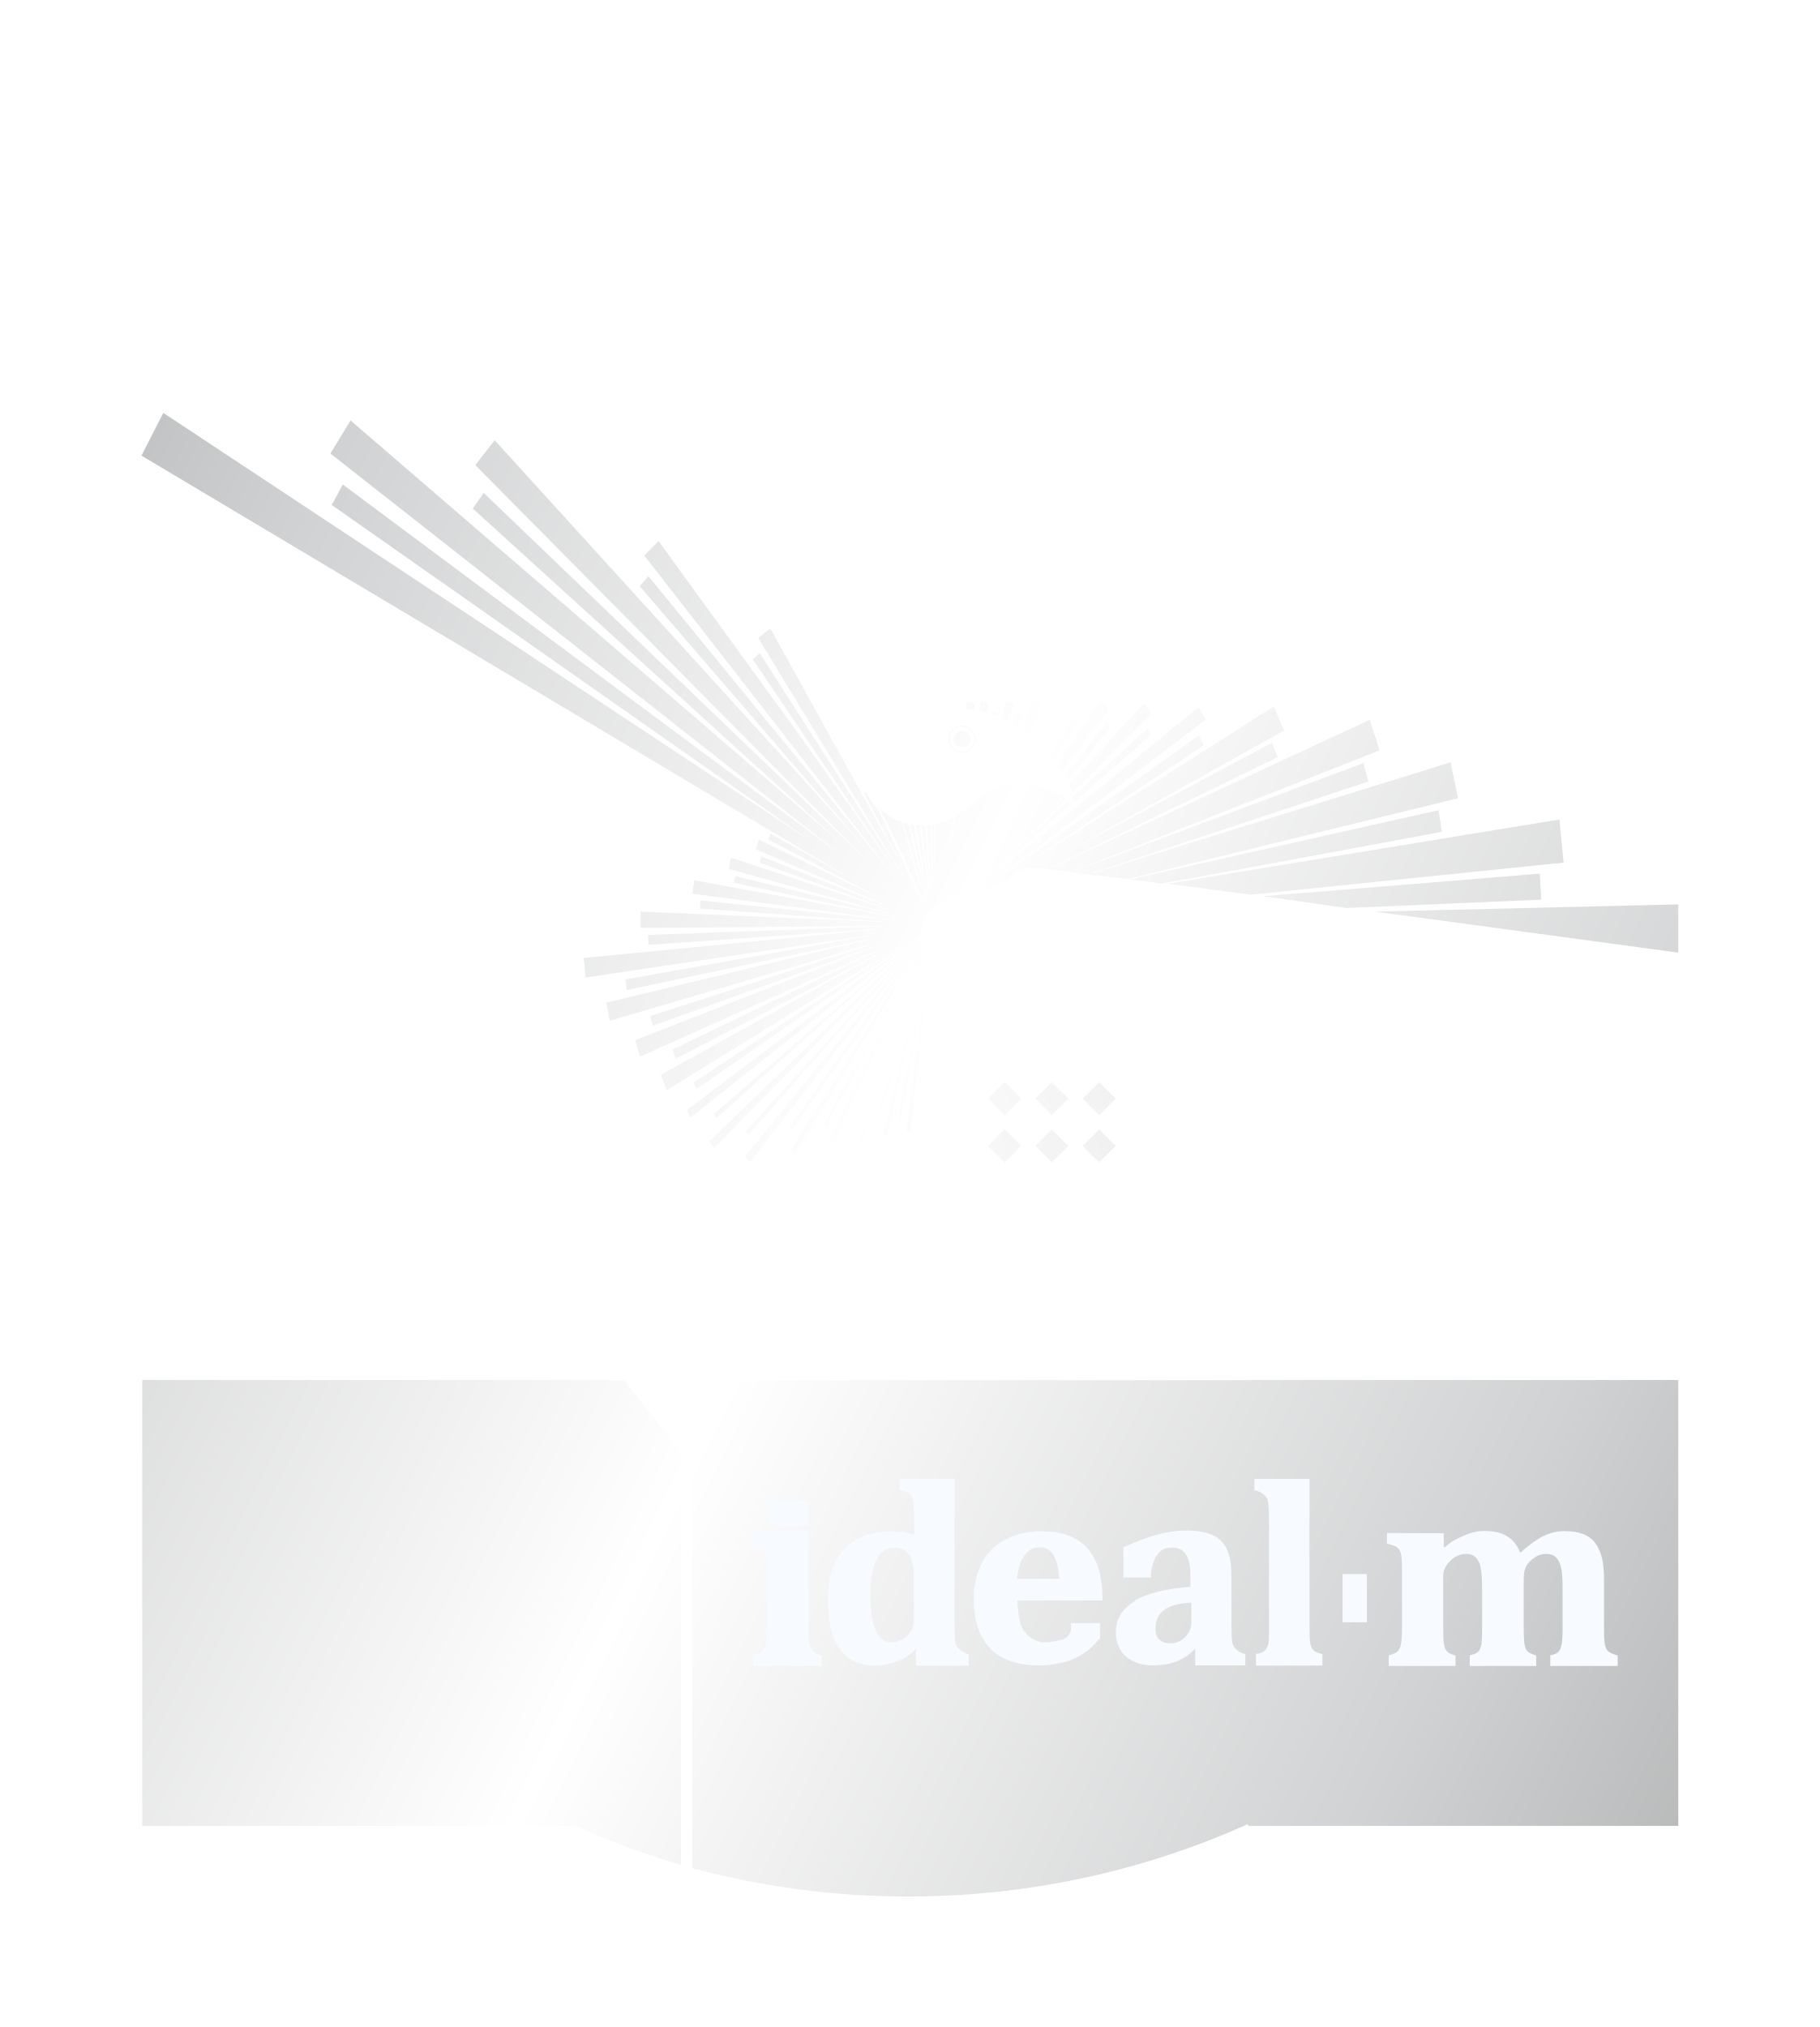
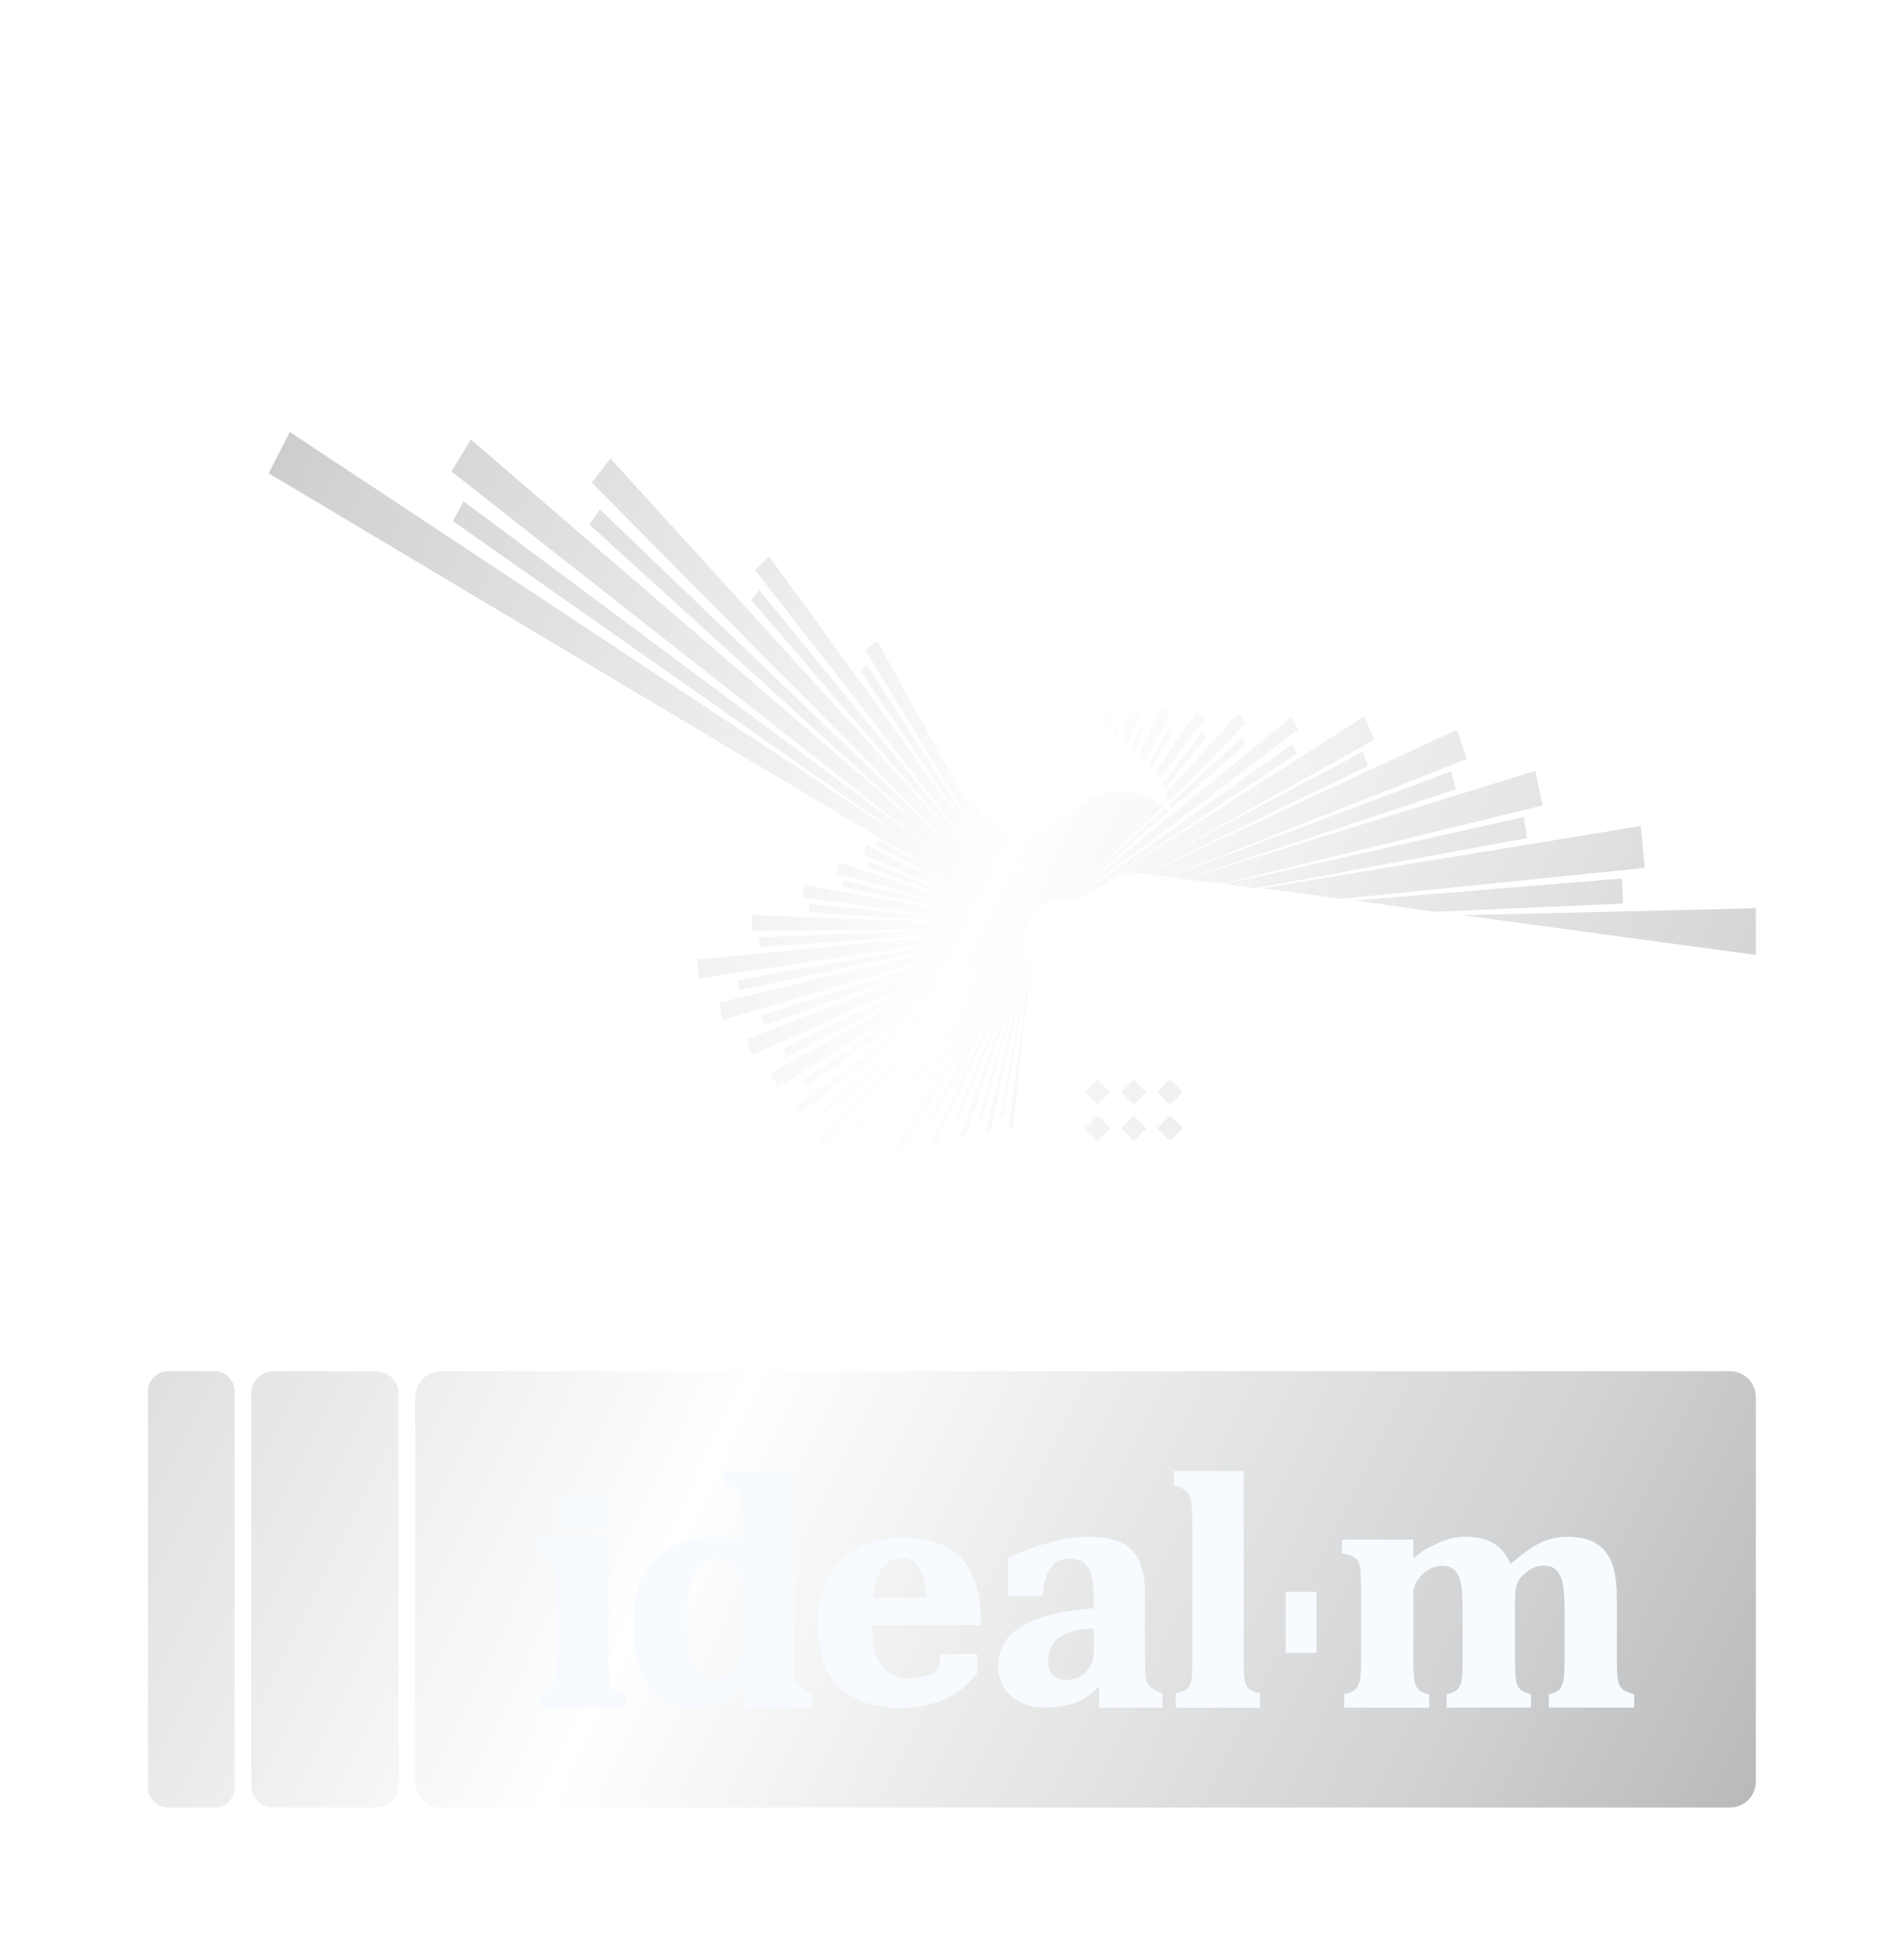
- <svg xmlns="http://www.w3.org/2000/svg" id="Layer_2" data-name="Layer 2" viewBox="4.03 25.26 95.83 106.73">
+ <svg xmlns="http://www.w3.org/2000/svg" id="Layer_2" data-name="Layer 2" viewBox="-41.50 -121.11 533.85 545.01">
  <defs>
-     <linearGradient id="prata" gradientUnits="userSpaceOnUse" x1="-7.79" y1="49.49" x2="111.68" y2="107.76">
+     <linearGradient id="prata" gradientUnits="userSpaceOnUse" x1="-97.57" y1="-6.14" x2="548.42" y2="308.93">
      <stop offset="0" stop-color="#A9AAAA" />
      <stop offset="0.2" stop-color="#D1D2D3" />
      <stop offset="0.5" stop-color="#FFFFFF" />
      <stop offset="0.8" stop-color="#D1D2D3" />
      <stop offset="1" stop-color="#A9AAAA" />
    </linearGradient>
  </defs>
  <g id="Layer_1-2" data-name="Layer 1">
+     <rect x="74.94" y="263.32" width="375.91" height="122.33" rx="7.26" ry="7.26" fill="url(#prata)" />
    <g>
-       <rect x="69.75" y="97.93" width="22.66" height="23.47" fill="url(#prata)" />
+       <path d="M259.6,80.72l.21-1.85-2.16-.33-.14,1.87c.69.08,1.39.19,2.07.31h.01Z" fill="url(#prata)" />
+       <polygon points="263.61 78.97 261.49 78.39 261.05 81.02 263.12 81.47 263.61 78.97" fill="url(#prata)" />
+       <polygon points="270.52 79.12 268.39 78.2 267.17 83.01 269.12 83.95 270.52 79.12" fill="url(#prata)" />
+       <path d="M274.57,87.43l3.48-8.38-2.19-1.29-3.09,8.36c.61.42,1.21.85,1.78,1.3h.01Z" fill="url(#prata)" />
+       <path d="M279.45,92.15h.01s7.04-12.95,7.04-12.95l-2.17-1.71-6.46,12.93c.54.56,1.07,1.14,1.57,1.73Z" fill="url(#prata)" />
+       <path d="M282.87,96.31c.25.39.5.76.74,1.21v.02s12.58-17.21,12.58-17.21l-2.15-2.15-11.68,17.34c.18.29.34.54.5.79Z" fill="url(#prata)" />
+       <polygon points="286.21 103.48 307.83 81.67 305.75 78.95 285.53 101.06 286.21 103.48" fill="url(#prata)" />
+       <polygon points="418.57 110.47 333.56 124.41 312.26 127.92 334.74 130.88 419.72 122.21 418.57 110.47" fill="url(#prata)" />
+       <polygon points="265.93 81.58 264.62 81.19 264.46 81.95 265.79 82.42 265.93 81.58" fill="url(#prata)" />
+       <path d="M271.47,85.28h.01s1.06-2.91,1.06-2.91l-1.28-.62-.93,2.86c.35.2.73.42,1.14.68Z" fill="url(#prata)" />
+       <path d="M276.74,89.29h.01s2.9-6.26,2.9-6.26l-1.26-.83-2.69,6.17c.38.32.72.63,1.04.92Z" fill="url(#prata)" />
+       <path d="M280.47,93.36s.18.19.33.36l.07.08c.2.23.43.47.53.58h.01s6.28-10.35,6.28-10.35l-1.19-1.1-6.04,10.43Z" fill="url(#prata)" />
+       <polygon points="284.36 98.62 285.04 99.93 296.79 85.55 295.61 84.2 284.36 98.62" fill="url(#prata)" />
+       <path d="M286.41,104.34c.08.24.14.48.2.69.07.26.14.53.23.79v.02s21-18.37,21-18.37l-1.15-1.67-20.28,18.54Z" fill="url(#prata)" />
+       <path d="M322.58,83.34l-1.97-3.42-36.1,29.51-26.39,21.64c.39.03.78.08,1.19.14h0s26.34-19.88,26.34-19.88l36.93-27.98Z" fill="url(#prata)" />
+       <path d="M247.18,135.98c.1-.15.2-.3.3-.45l-3.9-11.69h.04s-.04-.09-.04-.09l-3.49-12.62c-.5-.17-.98-.36-1.56-.59l-.37-.15-.02-.06c-1.23-.59-2.36-1.33-3.34-2.17-.1-.06-.19-.13-.27-.18l-.04-.03c-.1-.07-.19-.13-.28-.19h0s5.56,11.41,5.56,11.41l7.4,16.8Z" fill="url(#prata)" />
+       <path d="M342.13,93.6l-1.55-3.99-58.03,30.89,61.35-34.25-2.87-6.48-46.29,29.49-25.79,16.44,16.44-11,36.73-24.51-1.36-2.62-36.13,25.69-25.19,17.94s.09.01.14.02c.06,0,.12.02.17.03h0s2.36-1.09,2.36-1.09l11.87-6.72,2.51.16,3.27.28,15.56-7.54,46.82-22.76Z" fill="url(#prata)" />
+       <path d="M223.67,160.5l-34.63,29.89.67,1.17,55.54-49.48s0-.07,0-.1c0-.02,0-.05,0-.08v-.05l-21.57,18.66Z" fill="url(#prata)" />
+       <path d="M245.22,142.6v-.04c0-.11,0-.24,0-.38v-.03s-21.76,21.15-21.76,21.15l-35.62,34.55,1.24,1.8,34.94-35.54,21.21-21.52Z" fill="url(#prata)" />
+       <polygon points="369.76 91.69 367.08 83.43 307.68 110.98 279.94 123.93 279.95 123.93 279.88 123.96 285.86 124.74 309.18 115.57 369.76 91.69" fill="url(#prata)" />
+       <polygon points="391.04 104.69 389.02 94.98 318.72 116.74 290.8 125.42 301.56 126.61 319.86 122.11 391.04 104.69" fill="url(#prata)" />
+       <polygon points="386.69 113.85 385.8 107.93 317.16 123.32 301.86 126.77 310.45 127.87 317.63 126.6 386.69 113.85" fill="url(#prata)" />
+       <path d="M227.39,162.38l-29.64,32.69.74,1.03,46.72-53.12c0-.05,0-.11,0-.16,0-.03,0-.06,0-.1v-.03s-17.81,19.68-17.81,19.68Z" fill="url(#prata)" />
+       <polygon points="365.37 95.17 306.9 116.98 286.1 124.77 286.11 124.77 286.05 124.79 290.45 125.45 366.72 100.17 365.37 95.17" fill="url(#prata)" />
+       <path d="M245.26,141.77c0-.07.02-.14.02-.2,0-.02,0-.04,0-.06v-.08s.01-.08.01-.08v-.1s.02,0,.02,0l.02-.15c.02-.15.04-.31.04-.47v-.18s.06-.03.06-.03c0-.02.06-.28.06-.28.02-.1.04-.2.06-.3l.02-.11c.02-.08.04-.16.06-.24l.07-.23s.1-.32.1-.33c.33-1.05.77-2.02,1.33-2.91l-13.65-28.72c-.3-.31-.64-.69-.98-1.09-.08-.09-.15-.18-.22-.27-.88-1.07-1.63-2.17-2.06-3.01l-.42.22,11.28,21.61-14.32-25.84-22.2-40.17-.2-.14-3.19,2.54,40.23,66.26-16.07-25.08-23.7-37.05-1.89,1.68,24.55,36.25,14.94,21.99-27.39-38.44-37.71-51.93-3.86,3.9,68.89,88.49-28.86-35.34-38.88-47.54-2.38,2.72,39.92,46.29,21.14,24.5-40.79-44.84L129.69,7.44l-5.27,6.75,61.96,62.57,45.45,45.79L126.72,21.7l-2.94,4.26,100.21,91.07-54.24-46.74L90.54,2.1l-5.46,8.96,81.62,64.15,57.65,45.3-55.69-41.37L88.47,19.42l-2.98,5.57,81.49,57.2,49.51,34.68-76.4-50.54L39.76,0l-5.93,11.58,167.07,99.67,26.86,16-23.15-13.07-.63,1.59,33.79,17.73-36.29-17.67-.89,2.63,24.58,10.55,15.82,6.78-14.99-5.91-23.98-9.53-.41,1.71,24.13,8.71,14.45,5.25-17.88-5.94-28.43-9.36-.65,3.05,47.06,13.02-17.34-4.28-27.96-6.82-.32,1.83,28.11,6.02,16.87,3.58-21.64-3.96-34.12-6.27-.46,3.64,34.37,4.5,20.74,2.78-19.49-2.03-33.49-3.45-.11,2.23,33.52,2.4,19.66,1.36-69.24-2.95v4.42s42.72-.33,42.72-.33l25.74-.27-24.31.94-42.15,1.54.13,2.7,65.64-4.52-30.61,2.96-52.58,5.12.51,5.28,81.71-12.18-24.39,4.36-46.49,8.28.37,2.88,46.26-9.77,25.86-5.44-27.63,6.62-50.01,12,.89,4.95,49.58-14.57,27.43-8.07-22.8,7.41-43.25,14,.7,2.65,42.82-15.35,22.82-8.24-24.36,9.53-46.08,18,1.27,4.5,69.78-31.28-20.69,9.93-40.29,19.37.82,2.5,39.87-20.67,20.93-10.87-64.83,35.87,1.63,4.18,41.73-25.76,22.71-14.03-19.81,13.04-37.41,24.69.81,1.76,37.04-25.62,23.44-16.19-24.3,18.27-38.87,29.3.99,2.04,38.41-30.4,24.12-19.12Z" fill="url(#prata)" />
+       <path d="M245.22,143.42c0-.09,0-.19-.03-.3l-17.73,21.86-29.99,37.07,1.36,1.54,46.41-60.04v-.13Z" fill="url(#prata)" />
+       <path d="M244.35,122.57h.04s0-.04,0-.04l-.02.02-2.44-10.9c-.55-.12-1.1-.27-1.56-.4h0l3.37,11.56,3.75,12.71c.06-.08.12-.17.18-.25l-3.28-12.53-.04-.17Z" fill="url(#prata)" />
+       <path d="M247.18,149.96l-1.78,13.54-4.13,31.56,1.24.19,3.48-31.65,1.5-13.22c-.07-.1-.14-.2-.22-.33l-.08-.09Z" fill="url(#prata)" />
+       <path d="M246.58,148.86l-.07-.14c-.05-.09-.09-.18-.16-.27l-3.68,15.18-7.76,32.6,1.21.38,7.18-32.83,3.28-14.92Z" fill="url(#prata)" />
+       <path d="M246.95,149.55s-.04-.07-.06-.1c-.03-.04-.05-.09-.11-.13l-2.38,12.97-5.36,29.61.72.19,4.99-29.73,2.19-12.82Z" fill="url(#prata)" />
+       <path d="M247.91,111.83c-.36.06-.73.11-1.08.16l1.39,22.6c.07-.08.14-.16.22-.24l-.32-9.96-.21-12.56Z" fill="url(#prata)" />
+       <path d="M286.32,106.24l-1.16-.78-27.83,25.47,22.73-21.52,4.54-4.39c-.18-.14-.33-.25-.48-.36-.35-.24-.74-.48-1.22-.74-.01,0-.03-.02-.05-.03l-.03-.02c-.22-.12-.43-.23-.65-.35-.11-.06-.22-.11-.34-.17-.32-.16-.6-.3-.87-.42l-.19-.09h0s0,0,0,0c-.36-.17-.72-.33-1.09-.49l-1.84-.76h0s-.1-.04-.1-.04c-.27-.08-.57-.18-.9-.27l-.22-.07h0s-.15-.05-.15-.05c-.33-.07-.6-.12-.84-.16l-.25-.05c-.37-.06-.72-.11-1.07-.14l-.26-.03c-.61-.06-1.24-.09-1.88-.09h-.16s-.13,0-.13,0c-.33,0-.64.02-.98.04h-.23s-.07.02-.07.02c-.35.03-.72.07-1.12.13l-.24.03h-.08c-.37.07-.67.12-.96.18l-.1.02-.08.02-.28.1c-.69.25-1.4.54-2.09.87l-.16.07-.24.12c-.32.16-.66.33-1.04.54l-.22.12-.18.1c-.33.19-.67.38-1,.59l-.18.11-.23.14c-.3.19-.59.37-.87.56l-.21.14-.2.14c-.22.15-.44.3-.65.45-.48.39-.94.74-1.38,1.08-.33.25-.65.49-.98.73,0,0-.69.51-.82.6l-.3.21c-.25.18-.5.36-.76.54-.5.34-.93.62-1.35.87l-.04.18h-.03s-4.28,19.74-4.28,19.74l3.84-19.64c-.19.18-.41.35-.7.52l-.16.09c-.14.08-.29.15-.49.24-.18.08-.35.15-.52.22-.19.08-.37.15-.55.22-.2.08-.4.15-.6.22-.2.07-.4.13-.59.19-.12.04-.24.07-.36.1-.33.09-.63.16-.96.23-.02,0-.04,0-.07.02l-.68,20.02.31-19.96-.23.06c-.11.03-.22.05-.34.08l.05,22.57c.49-.5,1.04-.96,1.65-1.38l.14-.09c.33-.22.7-.43,1.09-.63l.1-.05c.23-.11.48-.21.66-.29h.02s.12-.05.12-.05l.04-.02.51-.19.21-.06c.22-.07.44-.12.64-.17l.1-.03.05-.02.07-.02c.07-.02.14-.03.21-.04l.39-.07c.22-.04.44-.07.66-.1.02,0,.04,0,.06,0h.05s.03-.01.03-.01h.09c.06-.01.12-.02.18-.02h.25s.37-.03.37-.03c.19-.01.38-.02.58-.02.03,0,.06,0,.1,0,.02,0,.05,0,.07,0,.03,0,.06,0,.09,0,.03,0,.06,0,.09,0,.02,0,.04,0,.08,0,.02,0,.04,0,.07,0,.19,0,.37.01.56.03h.16s20.37-17.75,20.37-17.75l8-7.05Z" fill="url(#prata)" />
+       <path d="M244.96,112.05c-.34,0-.67-.03-1.04-.06h-.1s4.01,23.07,4.01,23.07c.06-.08.12-.16.19-.23l.04-.04-1.6-11.12-1.5-11.62Z" fill="url(#prata)" />
+       <path d="M245.63,112.06h-.24s1.71,13.06,1.71,13.06l1,9.62s.08-.09.1-.12l-1.8-22.61c-.26.02-.51.03-.76.04Z" fill="url(#prata)" />
+       <path d="M243.27,111.89c-.12-.02-.24-.04-.35-.05h-.06c-.17-.04-.34-.06-.51-.09l2.96,12.91,2.38,10.58c.04-.06.09-.12.14-.18l-2.17-10.5-2.38-12.67Z" fill="url(#prata)" />
+       <path d="M245.39,145.2s-.01-.1-.02-.15c0-.04,0-.08-.04-.12l-9.4,16.98-17.18,31.31.7.6,16.88-31.66,9.06-16.96Z" fill="url(#prata)" />
+       <path d="M245.54,145.94v-.03c-.04-.13-.07-.26-.11-.4l-8.93,18.39-16.66,34.37,1.23.85,16.04-34.86,8.44-18.32Z" fill="url(#prata)" />
+       <path d="M246.16,148.2l.04-.15-.02-.04c-.04-.09-.07-.17-.13-.26l-4.27,14.49-8.84,30.24.74.29,8.45-30.38,4.02-14.19Z" fill="url(#prata)" />
+       <path d="M232.56,162.47l12.69-18.4c0-.05,0-.11,0-.19,0-.04,0-.09-.03-.15l-13.07,18.36-22.69,31.94.76.79,22.35-32.35Z" fill="url(#prata)" />
+       <path d="M245.32,144.66v-.12c-.03-.09-.04-.18-.07-.27l-12.73,20.04-22.53,35.61,1.3,1.17,21.81-36.2,12.22-20.23Z" fill="url(#prata)" />
+       <path d="M245.71,146.6s-.03-.09-.03-.11c-.02-.05-.03-.1-.07-.15l-6.57,15.76-12.71,30.69.72.44,12.34-30.98,6.32-15.65Z" fill="url(#prata)" />
+       <path d="M245.95,147.4c-.03-.08-.05-.15-.08-.24l-.02-.06-.07-.15-5.97,16.71-11.98,33.49,1.28.59,11.28-33.79,5.54-16.55Z" fill="url(#prata)" />
+       <polygon points="413.3 125.18 338.25 131.33 360.73 134.51 413.61 132.21 413.3 125.18" fill="url(#prata)" />
+       <polygon points="450.85 133.52 368.55 135.47 450.86 146.61 450.85 133.52" fill="url(#prata)" />
+       <path d="M256.4,92.38c1.98,0,3.64-1.63,3.64-3.72s-1.59-3.72-3.64-3.72-3.64,1.63-3.64,3.72,1.63,3.72,3.64,3.72ZM256.4,85.28c1.83,0,3.33,1.52,3.33,3.41s-1.48,3.41-3.33,3.41-3.33-1.52-3.33-3.41,1.48-3.41,3.33-3.41Z" fill="url(#prata)" />
+       <path d="M256.4,90.91c1.24,0,2.26-1.02,2.26-2.26s-1.02-2.26-2.26-2.26-2.26,1.02-2.26,2.26,1.02,2.26,2.26,2.26Z" fill="url(#prata)" />
+     </g>
+     <g>
+       <rect x="318.99" y="325.14" width="8.65" height="17.15" fill="#f7fafe" />
+       <path d="M334.81,310.56v3.82l.3.06c1.49.3,2.53.65,3.12,1.04.56.38.99.87,1.27,1.48.29.62.47,1.48.54,2.53.07,1.09.12,2.8.12,5.1v19.21c0,2.92-.11,4.97-.31,6.05-.19,1.04-.56,1.88-1.11,2.48-.54.6-1.55,1.09-3.02,1.48l-.28.08v3.77h23.8v-3.77l-.29-.06c-1.36-.32-2.31-.79-2.83-1.4-.53-.61-.88-1.47-1.04-2.57-.17-1.15-.26-3.19-.26-6.1v-18.1c0-1.37.43-2.68,1.25-3.89.84-1.22,1.9-2.19,3.14-2.88,1.23-.68,2.43-1.03,3.55-1.03.85,0,1.56.11,2.11.3.54.2,1.02.48,1.41.86.39.38.75.87,1.07,1.48.32.62.57,1.36.75,2.2.19.85.32,1.99.4,3.37.07,1.42.12,3.17.12,5.2v12.53c0,2.95-.1,5.02-.29,6.13-.18,1.06-.53,1.9-1.04,2.5-.51.59-1.47,1.05-2.86,1.37l-.29.06v3.77h23.65v-3.77l-.28-.08c-1.13-.3-1.97-.65-2.48-1.07-.5-.41-.88-.92-1.11-1.55-.24-.64-.4-1.52-.48-2.6-.07-1.11-.12-2.73-.12-4.84v-15.25c0-1.81.05-3.13.16-3.92.11-.77.31-1.47.6-2.08.29-.61.67-1.17,1.16-1.67.49-.5,1.1-1.02,1.8-1.52.68-.48,1.37-.86,2.05-1.09.67-.24,1.4-.35,2.19-.35,1.15,0,2.08.2,2.78.6.69.4,1.3,1.07,1.81,2.01.52.94.87,2.29,1.06,3.99.19,1.73.29,4.01.29,6.82v12.53c0,2.92-.11,4.98-.31,6.11-.19,1.08-.55,1.93-1.04,2.53-.49.59-1.42,1.05-2.79,1.37l-.29.06v3.77h23.95v-3.77l-.29-.08c-.83-.2-1.55-.46-2.14-.76-.55-.28-.99-.63-1.29-1.03-.31-.41-.55-.96-.73-1.62-.18-.69-.3-1.62-.35-2.79-.05-1.19-.07-2.48-.07-3.83v-17.07c0-2.88-.26-5.41-.75-7.48-.51-2.1-1.33-3.89-2.46-5.3-1.13-1.42-2.58-2.48-4.32-3.16-1.72-.67-3.9-1.01-6.52-1.01s-5.22.61-7.65,1.81c-2.31,1.15-5.05,3.12-8.13,5.87-.66-1.65-1.51-3.02-2.53-4.09-1.13-1.17-2.51-2.07-4.13-2.68-1.61-.6-3.64-.91-6.05-.91s-4.96.56-7.33,1.67c-2.32,1.08-3.82,1.48-6.71,4.08h-.5l.03-4.96" fill="#f7fafe" />
      <g>
-         <path d="M55.31,62.64l.04-.36-.42-.06-.03.36c.13.02.27.04.4.06h0Z" fill="url(#prata)" />
-         <polygon points="56.09 62.3 55.68 62.19 55.59 62.7 55.99 62.78 56.09 62.3" fill="url(#prata)" />
-         <polygon points="57.43 62.33 57.02 62.15 56.78 63.08 57.16 63.27 57.43 62.33" fill="url(#prata)" />
-         <path d="M58.21,63.94l.68-1.63-.42-.25-.6,1.62c.12.08.23.17.34.25h0Z" fill="url(#prata)" />
-         <path d="M59.16,64.85h0s1.37-2.51,1.37-2.51l-.42-.33-1.25,2.51c.11.11.21.22.3.34Z" fill="url(#prata)" />
-         <path d="M59.83,65.66c.05.08.1.15.14.24h0s2.44-3.33,2.44-3.33l-.42-.42-2.26,3.36c.03.06.07.11.1.15Z" fill="url(#prata)" />
-         <polygon points="60.47 67.05 64.67 62.82 64.26 62.3 60.34 66.58 60.47 67.05" fill="url(#prata)" />
-         <polygon points="86.15 68.41 69.66 71.11 65.53 71.79 69.89 72.37 86.37 70.68 86.15 68.41" fill="url(#prata)" />
-         <polygon points="56.54 62.81 56.29 62.73 56.25 62.88 56.51 62.97 56.54 62.81" fill="url(#prata)" />
-         <path d="M57.62,63.52h0s.21-.57.21-.57l-.25-.12-.18.55c.07.04.14.08.22.13Z" fill="url(#prata)" />
-         <path d="M58.64,64.3h0s.56-1.21.56-1.21l-.24-.16-.52,1.2c.07.06.14.12.2.18Z" fill="url(#prata)" />
-         <path d="M59.36,65.09s.03.04.06.07h.01c.04.06.08.11.1.13h0s1.22-2.01,1.22-2.01l-.23-.21-1.17,2.02Z" fill="url(#prata)" />
-         <polygon points="60.11 66.11 60.25 66.36 62.52 63.57 62.3 63.31 60.11 66.11" fill="url(#prata)" />
-         <path d="M60.51,67.22s.03.09.04.13c.01.05.03.1.04.15h0s4.07-3.56,4.07-3.56l-.22-.32-3.93,3.6Z" fill="url(#prata)" />
-         <path d="M67.53,63.15l-.38-.66-7,5.72-5.12,4.2c.08,0,.15.01.23.03h0s5.11-3.86,5.11-3.86l7.16-5.43Z" fill="url(#prata)" />
-         <path d="M52.9,73.36s.04-.06.06-.09l-.76-2.27h0s0-.02,0-.02l-.68-2.45c-.1-.03-.19-.07-.3-.11l-.07-.03h0c-.24-.13-.46-.27-.65-.43-.02-.01-.04-.02-.05-.04h0s-.04-.03-.05-.04h0s1.08,2.21,1.08,2.21l1.44,3.26Z" fill="url(#prata)" />
-         <path d="M71.32,65.14l-.3-.77-11.26,5.99,11.9-6.64-.56-1.26-8.98,5.72-5,3.19,3.19-2.13,7.12-4.75-.26-.51-7.01,4.98-4.89,3.48s.02,0,.03,0c.01,0,.02,0,.03,0h0s.46-.21.46-.21l2.3-1.3.49.03.63.05,3.02-1.46,9.08-4.42Z" fill="url(#prata)" />
-         <path d="M48.34,78.11l-6.72,5.8.13.23,10.77-9.6s0-.01,0-.02c0,0,0,0,0-.02h0s-4.18,3.61-4.18,3.61Z" fill="url(#prata)" />
-         <path d="M52.52,74.64h0s0-.05,0-.08h0s-4.22,4.1-4.22,4.1l-6.91,6.7.24.35,6.78-6.89,4.11-4.17Z" fill="url(#prata)" />
-         <polygon points="76.68 64.77 76.16 63.16 64.64 68.51 59.26 71.02 59.26 71.02 59.24 71.02 60.41 71.18 64.93 69.4 76.68 64.77" fill="url(#prata)" />
-         <polygon points="80.81 67.29 80.42 65.4 66.78 69.62 61.36 71.31 63.45 71.54 67 70.67 80.81 67.29" fill="url(#prata)" />
-         <polygon points="79.96 69.06 79.79 67.92 66.48 70.9 63.51 71.57 65.17 71.78 66.57 71.54 79.96 69.06" fill="url(#prata)" />
-         <path d="M49.06,78.48l-5.75,6.34.14.2,9.06-10.3s0-.02,0-.03c0,0,0-.01,0-.02h0s-3.45,3.81-3.45,3.81Z" fill="url(#prata)" />
-         <polygon points="75.83 65.44 64.49 69.67 60.45 71.18 60.45 71.18 60.44 71.19 61.3 71.31 76.09 66.41 75.83 65.44" fill="url(#prata)" />
-         <path d="M52.53,74.48s0-.03,0-.04c0,0,0,0,0-.01h0v-.05s0,0,0,0v-.03s.01-.06.01-.09v-.04s.01,0,.01,0c0,0,.01-.05.01-.05,0-.02,0-.04.01-.06v-.02s.01-.03.02-.05v-.05s.03-.06.03-.06c.06-.2.15-.39.26-.56l-2.65-5.57c-.06-.06-.12-.13-.19-.21-.01-.02-.03-.03-.04-.05-.17-.21-.32-.42-.4-.58l-.08.04,2.19,4.19-2.78-5.01-4.31-7.79-.04-.03-.62.49,7.8,12.85-3.12-4.86-4.6-7.19-.37.33,4.76,7.03,2.9,4.27-5.31-7.46-7.31-10.07-.75.76,13.36,17.16-5.6-6.85-7.54-9.22-.46.53,7.74,8.98,4.1,4.75-7.91-8.7-11.57-12.72-1.02,1.31,12.02,12.14,8.81,8.88-20.39-19.56-.57.83,19.44,17.66-10.52-9.07-15.36-13.23-1.06,1.74,15.83,12.44,11.18,8.79-10.8-8.02-15.56-11.58-.58,1.08,15.81,11.09,9.6,6.73-14.82-9.8-19.46-12.87-1.15,2.25,32.41,19.33,5.21,3.1-4.49-2.53-.12.31,6.55,3.44-7.04-3.43-.17.51,4.77,2.05,3.07,1.32-2.91-1.15-4.65-1.85-.08.33,4.68,1.69,2.8,1.02-3.47-1.15-5.51-1.82-.13.59,9.13,2.53-3.36-.83-5.42-1.32-.06.35,5.45,1.17,3.27.69-4.2-.77-6.62-1.22-.09.71,6.67.87,4.02.54-3.78-.39-6.5-.67-.02.43,6.5.47,3.81.26-13.43-.57v.86s8.29-.06,8.29-.06l4.99-.05-4.72.18-8.18.3.03.52,12.73-.88-5.94.58-10.2.99.1,1.03,15.85-2.36-4.73.85-9.02,1.61.07.56,8.97-1.9,5.02-1.05-5.36,1.28-9.7,2.33.17.96,9.62-2.83,5.32-1.57-4.42,1.44-8.39,2.71.14.51,8.31-2.98,4.43-1.6-4.73,1.85-8.94,3.49.25.87,13.54-6.07-4.01,1.93-7.81,3.76.16.49,7.73-4.01,4.06-2.11-12.57,6.96.32.81,8.09-5,4.41-2.72-3.84,2.53-7.26,4.79.16.34,7.18-4.97,4.55-3.14-4.71,3.54-7.54,5.68.19.4,7.45-5.9,4.68-3.71Z" fill="url(#prata)" />
-         <path d="M52.52,74.8s0-.04,0-.06l-3.44,4.24-5.82,7.19.26.3,9-11.65v-.02Z" fill="url(#prata)" />
-         <path d="M52.35,70.75h0s0,0,0,0h0s-.47-2.11-.47-2.11c-.11-.02-.21-.05-.3-.08h0l.65,2.24.73,2.47s.02-.03.04-.05l-.64-2.43v-.03Z" fill="url(#prata)" />
-         <path d="M52.9,76.07l-.35,2.63-.8,6.12.24.04.68-6.14.29-2.56s-.03-.04-.04-.06l-.02-.02Z" fill="url(#prata)" />
-         <path d="M52.79,75.86v-.03s-.03-.04-.05-.05l-.71,2.94-1.51,6.32.24.07,1.39-6.37.64-2.89Z" fill="url(#prata)" />
-         <path d="M52.86,75.99s0-.01-.01-.02c0,0-.01-.02-.02-.03l-.46,2.52-1.04,5.74.14.04.97-5.77.43-2.49Z" fill="url(#prata)" />
-         <path d="M53.05,68.67c-.07.01-.14.02-.21.03l.27,4.38s.03-.03.04-.05l-.06-1.93-.04-2.44Z" fill="url(#prata)" />
-         <path d="M60.49,67.59l-.22-.15-5.4,4.94,4.41-4.17.88-.85s-.06-.05-.09-.07c-.07-.05-.14-.09-.24-.14,0,0,0,0,0,0h0s-.08-.05-.13-.07c-.02-.01-.04-.02-.07-.03-.06-.03-.12-.06-.17-.08l-.04-.02h0s0,0,0,0c-.07-.03-.14-.06-.21-.1l-.36-.15h0s-.02,0-.02,0c-.05-.02-.11-.03-.17-.05h-.04s0-.01,0-.01h-.03c-.06-.02-.12-.03-.16-.04h-.05c-.07-.02-.14-.03-.21-.04h-.05c-.12-.02-.24-.02-.36-.02h-.03s-.03,0-.03,0c-.06,0-.13,0-.19,0h-.04s-.01,0-.01,0c-.07,0-.14.01-.22.02h-.05s-.02,0-.02,0c-.07.01-.13.02-.19.03h-.02s-.02,0-.02,0l-.05.02c-.13.05-.27.1-.41.17h-.03s-.05.04-.05.04c-.06.03-.13.06-.2.11l-.04.02-.03.02c-.06.04-.13.07-.19.11l-.04.02-.04.03c-.06.04-.11.07-.17.11l-.04.03-.04.03s-.08.06-.13.09c-.09.08-.18.14-.27.21-.06.05-.13.1-.19.14,0,0-.13.1-.16.12l-.06.04s-.1.07-.15.1c-.1.07-.18.12-.26.17v.04s-.01,0-.01,0l-.83,3.83.74-3.81s-.08.07-.14.1l-.03.02s-.06.03-.1.05c-.03.02-.07.03-.1.04-.04.01-.07.03-.11.04-.04.01-.08.03-.12.04-.04.01-.08.02-.12.04-.02,0-.05.01-.07.02-.06.02-.12.03-.19.04,0,0,0,0-.01,0l-.13,3.88.06-3.87h-.04s-.04.02-.07.03v4.38c.1-.1.21-.19.33-.27l.03-.02c.06-.04.14-.08.21-.12h.02s.09-.05.13-.07h0s.02-.01.02-.01h0s.1-.04.1-.04h.04s.09-.04.12-.05h.02s0,0,0,0h.01s.03,0,.04-.01h.07s.08-.03.13-.03c0,0,0,0,.01,0h.01s0,0,0,0h.02s.02,0,.03,0h.05s.07,0,.07,0c.04,0,.07,0,.11,0,0,0,.01,0,.02,0,0,0,0,0,.01,0,0,0,.01,0,.02,0,0,0,.01,0,.02,0,0,0,0,0,.01,0,0,0,0,0,.01,0,.04,0,.07,0,.11,0h.03s3.95-3.44,3.95-3.44l1.55-1.37Z" fill="url(#prata)" />
-         <path d="M52.47,68.71c-.07,0-.13,0-.2-.01h-.02s.78,4.47.78,4.47c.01-.02.02-.03.04-.05h0s-.31-2.16-.31-2.16l-.29-2.25Z" fill="url(#prata)" />
-         <path d="M52.6,68.72h-.05s.33,2.53.33,2.53l.19,1.87s.01-.02.02-.02l-.35-4.38s-.1,0-.15,0Z" fill="url(#prata)" />
-         <path d="M52.15,68.68s-.05,0-.07-.01h-.01s-.07-.01-.1-.02l.57,2.5.46,2.05s.02-.02.03-.03l-.42-2.04-.46-2.46Z" fill="url(#prata)" />
-         <path d="M52.56,75.14s0-.02,0-.03c0,0,0-.01,0-.02l-1.82,3.29-3.33,6.07.14.12,3.27-6.14,1.76-3.29Z" fill="url(#prata)" />
-         <path d="M52.58,75.29h0s-.01-.06-.02-.08l-1.73,3.57-3.23,6.67.24.17,3.11-6.76,1.64-3.55Z" fill="url(#prata)" />
-         <path d="M52.7,75.73v-.03s0,0,0,0c0-.02-.01-.03-.02-.05l-.83,2.81-1.71,5.87.14.06,1.64-5.89.78-2.75Z" fill="url(#prata)" />
-         <path d="M50.07,78.49l2.46-3.57s0-.02,0-.04c0,0,0-.02,0-.03l-2.53,3.56-4.4,6.2.15.15,4.34-6.28Z" fill="url(#prata)" />
-         <path d="M52.54,75.04v-.02s0-.03-.01-.05l-2.47,3.89-4.37,6.91.25.23,4.23-7.02,2.37-3.92Z" fill="url(#prata)" />
-         <path d="M52.62,75.42s0-.02,0-.02c0,0,0-.02-.01-.03l-1.27,3.06-2.46,5.95.14.08,2.39-6.01,1.23-3.04Z" fill="url(#prata)" />
-         <path d="M52.66,75.57s0-.03-.02-.05h0s-.01-.04-.01-.04l-1.16,3.24-2.32,6.5.25.12,2.19-6.55,1.08-3.21Z" fill="url(#prata)" />
-         <polygon points="85.12 71.26 70.57 72.45 74.93 73.07 85.19 72.63 85.12 71.26" fill="url(#prata)" />
-         <polygon points="92.41 72.88 76.44 73.26 92.41 75.42 92.41 72.88" fill="url(#prata)" />
-         <path d="M54.69,64.9c.38,0,.71-.32.71-.72s-.31-.72-.71-.72-.71.32-.71.72.32.72.71.72ZM54.69,63.52c.35,0,.65.29.65.66s-.29.66-.65.66-.65-.29-.65-.66.29-.66.65-.66Z" fill="url(#prata)" />
-         <path d="M54.69,64.61c.24,0,.44-.2.44-.44s-.2-.44-.44-.44-.44.2-.44.44.2.44.44.44Z" fill="url(#prata)" />
+         <path d="M131.67,353.13c-.5-.26-.89-.53-1.15-.84-.27-.32-.48-.65-.64-1.02-.16-.37-.29-.8-.39-1.29s-.16-1.21-.21-2.13c-.05-.95-.08-2.29-.08-4.01v-33.9h-20.15v4.61l.3.05c1.07.21,1.95.47,2.61.75.62.27,1.13.65,1.49,1.15.36.51.62,1.21.76,2.06.14.91.21,2.13.21,3.62v21.67c0,2.91-.11,4.96-.31,6.04-.19,1.04-.57,1.87-1.11,2.47-.55.6-1.59,1.09-3.09,1.48l-.29.08v3.75h24.43v-3.76l-.29-.07c-.87-.21-1.58-.45-2.1-.72Z" fill="#f7fafe" />
+         <rect x="115.12" y="298.96" width="14.04" height="8.92" fill="#f7fafe" />
      </g>
-       <g>
-         <path d="M39.89,123.44v-21.69l-2.98-3.82H11.52c5.02,12.29,15.47,21.78,28.36,25.51Z" fill="url(#prata)" />
-         <path d="M91.94,97.93h-48.71l-2.75,3.82v21.87c3.63.98,7.44,1.5,11.38,1.5,18.3,0,33.98-11.24,40.5-27.2" fill="url(#prata)" />
-       </g>
-       <g>
-         <rect x="74.73" y="108.14" width="1.28" height="2.54" fill="#f7fafe" />
-         <path d="M77.07,105.98v.57h.04c.22.05.37.11.46.16.08.06.15.13.19.22.04.09.07.22.08.38.01.16.02.41.02.76v2.85c0,.43-.02.74-.05.9-.03.15-.08.28-.16.37-.08.09-.23.16-.45.22h-.04v.57h3.52v-.56h-.04c-.2-.06-.34-.13-.42-.22-.08-.09-.13-.22-.15-.38-.03-.17-.04-.47-.04-.9v-2.68c0-.2.06-.4.19-.58.12-.18.28-.32.46-.43.18-.1.36-.15.53-.15.13,0,.23.02.31.04.08.03.15.07.21.13.06.06.11.13.16.22.05.09.09.2.11.33.03.13.05.29.06.5.01.21.02.47.02.77v1.86c0,.44-.01.74-.04.91-.03.16-.08.28-.15.37-.08.09-.22.16-.42.2h-.04v.57h3.5v-.56h-.04c-.17-.06-.29-.11-.37-.17-.07-.06-.13-.14-.16-.23-.04-.1-.06-.23-.07-.38-.01-.16-.02-.4-.02-.72v-2.26c0-.27,0-.46.02-.58.02-.11.05-.22.09-.31s.1-.17.17-.25.16-.15.27-.23c.1-.07.2-.13.3-.16.1-.03.21-.05.32-.05.17,0,.31.03.41.09.1.06.19.16.27.3.08.14.13.34.16.59.03.26.04.59.04,1.01v1.86c0,.43-.02.74-.05.9-.03.16-.08.29-.15.38-.07.09-.21.16-.41.2h-.04v.57h3.55v-.56h-.04c-.12-.04-.23-.08-.32-.12-.08-.04-.15-.09-.19-.15-.05-.06-.08-.14-.11-.24-.03-.1-.04-.24-.05-.41,0-.18-.01-.37-.01-.57v-2.53c0-.43-.04-.8-.11-1.11-.08-.31-.2-.58-.36-.79s-.38-.37-.64-.47c-.26-.1-.58-.15-.97-.15s-.77.09-1.13.27c-.34.17-.75.46-1.2.87-.1-.24-.22-.45-.37-.61-.17-.17-.37-.31-.61-.4-.24-.09-.54-.14-.9-.14s-.73.08-1.09.25c-.34.16-.57.22-.99.6h-.07v-.73" fill="#f7fafe" />
-         <g>
-           <path d="M46.98,112.28c-.07-.04-.13-.08-.17-.12-.04-.05-.07-.1-.1-.15s-.04-.12-.06-.19-.02-.18-.03-.32c0-.14-.01-.34-.01-.59v-5.02h-2.99v.68h.04c.16.04.29.08.39.12.09.04.17.1.22.17.05.08.09.18.11.31.02.14.03.32.03.54v3.21c0,.43-.02.73-.05.9-.03.15-.08.28-.17.37-.08.09-.23.16-.46.22h-.04v.57h3.62v-.56h-.04c-.13-.04-.23-.08-.31-.12Z" fill="#f7fafe" />
-           <rect x="44.53" y="104.26" width="2.08" height="1.32" fill="#f7fafe" />
-         </g>
-         <path d="M50.18,112.96c.34,0,.93-.13,1.3-.31.35-.17.47-.25.79-.56v.87h2.78v-.6c-.2-.04-.41-.19-.49-.26-.07-.06-.13-.13-.17-.21-.04-.08-.06-.2-.07-.35-.01-.15-.02-.4-.02-.74v-7.67h-2.9v.6h.07c.27.07.39.12.44.16.07.05.13.12.16.21.04.1.07.24.08.43.01.2.02.54.02,1.02v.5c-.22-.06-.42-.1-.59-.12-.2-.03-.4-.04-.6-.04-.7,0-1.31.14-1.82.41-.5.28-.89.69-1.15,1.23-.25.53-.38,1.2-.38,1.97,0,1.14.21,2.01.63,2.59.42.58,1.07.88,1.92.88ZM49.86,109.18c0-.5.05-.95.15-1.32.1-.36.24-.64.43-.83.19-.19.4-.28.67-.28.36,0,.62.12.79.36.17.25.26.64.26,1.17v2.25c0,.24-.06.46-.18.64-.12.19-.27.33-.45.42-.18.09-.36.14-.54.14-.38,0-.65-.2-.84-.6-.19-.42-.28-1.08-.28-1.94h0Z" fill="#f7fafe" />
-         <path d="M70.72,104.1c.04.06.07.15.09.26.02.12.03.27.04.45,0,.18.01.46.01.85v5.26c0,.28,0,.5-.01.66,0,.15-.03.26-.06.34-.03.08-.06.14-.1.19-.04.05-.09.09-.15.13-.07.04-.17.07-.3.1h-.07v.62h3.5v-.6l-.06-.02c-.21-.05-.36-.12-.43-.21-.07-.08-.12-.2-.15-.34-.03-.16-.04-.45-.04-.87v-7.79h-2.9v.6c.18.02.38.13.46.2.06.05.12.11.16.17Z" fill="#f7fafe" />
-         <path d="M63.82,109.55c-.68.4-1.03.95-1.03,1.64,0,.34.08.65.23.92.15.27.39.48.69.62h0s0,0,0,0c.3.15.65.22,1.05.22s.97-.08,1.33-.25c.34-.16.52-.28.88-.62v.87h2.64v-.6c-.17-.02-.37-.15-.43-.2-.05-.04-.09-.09-.13-.13s-.07-.09-.09-.16c-.03-.07-.05-.18-.06-.34-.01-.16-.02-.39-.02-.68v-2.64c0-.58-.09-1.05-.25-1.39-.17-.34-.43-.59-.78-.74-.34-.15-.79-.22-1.35-.22-.21,0-.43.01-.65.04-.21.03-.46.07-.73.14-.27.06-.55.15-.83.25-.28.1-.63.24-1.05.43l-.05.02v1.59h1.45v-.29c.06-.34.15-.61.26-.8.11-.18.24-.31.37-.38.14-.07.31-.1.5-.1s.36.04.49.13c.13.08.25.23.33.44.09.22.13.53.13.93v.56c-1.3.1-2.29.35-2.94.72ZM66.77,109.66v1.03c0,.19-.05.37-.15.54-.1.17-.24.31-.41.41-.17.1-.36.15-.55.15-.25,0-.44-.07-.58-.2-.14-.13-.2-.32-.2-.57,0-.44.15-.77.47-1h0c.31-.22.79-.35,1.43-.37Z" fill="#f7fafe" />
-         <path d="M62.09,109.52v-.09c0-.53-.06-.99-.15-1.37-.09-.37-.23-.7-.42-.99-.16-.24-.36-.46-.6-.63-.24-.17-.53-.31-.87-.41h0s0,0,0,0c-.33-.1-.72-.14-1.16-.14h0s-.02,0-.03,0c-.08,0-.15,0-.23,0-.07,0-.15,0-.22.02-.01,0-.02,0-.03,0-.5.05-.96.18-1.37.39-.54.28-.97.69-1.26,1.23-.29.54-.44,1.18-.44,1.92,0,.93.19,1.69.58,2.25.09.14.19.26.3.37.57.58,1.43.88,2.56.88.4,0,.78-.04,1.12-.13.24-.05.47-.11.67-.2.23-.1.45-.23.68-.39.24-.17.43-.36.64-.61.02-.02.03-.04.05-.05l.03-.03.02-.02v-.8h0s-1.53,0-1.53,0v.34c-.02.25-.23.47-.47.54-.21.06-.57.13-.82.13-.1,0-.18,0-.26,0-.36-.08-.65-.25-.86-.51-.11-.14-.2-.3-.26-.5-.09-.34-.14-.75-.15-1.19h0s4.52,0,4.52,0ZM58.77,106.73c.35,0,.62.16.78.48.14.27.23.67.26,1.18h-2.23c.06-.49.18-.87.35-1.15.21-.34.48-.5.83-.5Z" fill="#f7fafe" />
-       </g>
-       <rect x="11.52" y="97.93" width="22.66" height="23.47" fill="url(#prata)" />
-       <g>
-         <rect x="56.32" y="82.49" width="1.23" height="1.23" transform="translate(-42.09 64.6) rotate(-45)" fill="url(#prata)" />
-         <rect x="58.81" y="82.49" width="1.23" height="1.23" transform="translate(-41.36 66.36) rotate(-45)" fill="url(#prata)" />
-         <rect x="61.3" y="82.49" width="1.23" height="1.23" transform="translate(-40.63 68.13) rotate(-45)" fill="url(#prata)" />
-         <rect x="56.32" y="84.98" width="1.23" height="1.23" transform="translate(-43.85 65.33) rotate(-45)" fill="url(#prata)" />
-         <rect x="58.81" y="84.98" width="1.23" height="1.23" transform="translate(-43.12 67.09) rotate(-45)" fill="url(#prata)" />
-         <rect x="61.3" y="84.98" width="1.23" height="1.23" transform="translate(-42.39 68.85) rotate(-45)" fill="url(#prata)" />
-       </g>
+       <path d="M153.22,357.66c2.3,0,6.25-.87,8.75-2.1,2.36-1.16,3.15-1.67,5.3-3.77l.09,5.88h18.69v-4.07c-1.36-.28-2.74-1.3-3.31-1.75-.49-.39-.91-.9-1.14-1.43-.25-.57-.4-1.36-.48-2.35-.07-1.03-.11-2.72-.11-5.01v-51.76h-19.59v4.04l.46.09c1.8.36,2.61.73,2.96.96.49.34.85.79,1.1,1.4.26.65.45,1.62.53,2.9.09,1.32.13,3.62.13,6.86v3.38c-1.5-.39-2.83-.66-3.98-.8-1.33-.17-2.68-.26-4.04-.26-4.75,0-8.87.94-12.26,2.79-3.41,1.87-6.02,4.66-7.74,8.3-1.71,3.59-2.58,8.08-2.58,13.3,0,7.72,1.44,13.59,4.27,17.48,2.87,3.93,7.23,5.93,12.95,5.93ZM151.06,332.14c0-3.41.34-6.42,1.01-8.89.65-2.43,1.64-4.31,2.92-5.58,1.26-1.26,2.73-1.86,4.49-1.86,2.42,0,4.16.8,5.33,2.45,1.17,1.68,1.77,4.33,1.77,7.89v15.16c0,1.62-.41,3.08-1.23,4.33-.83,1.26-1.85,2.2-3.05,2.8-1.22.61-2.45.92-3.68.92-2.57,0-4.41-1.33-5.64-4.07-1.27-2.85-1.92-7.26-1.92-13.13h-.01Z" fill="#f7fafe" />
+       <path d="M291.88,297.9c.28.42.48,1.03.6,1.77.13.81.23,1.82.27,3.02.04,1.21.07,3.14.07,5.74v35.51c0,1.92-.03,3.41-.09,4.44-.06.98-.19,1.75-.37,2.28-.2.53-.41.96-.66,1.3-.24.31-.59.61-1.04.85-.47.26-1.15.5-2.01.69l-.45.1v4.07h23.62v-4.06l-.43-.11c-1.44-.37-2.41-.83-2.9-1.4-.49-.56-.82-1.34-.98-2.32-.18-1.05-.27-3.02-.27-5.87v-52.62h-19.6v4.05c1.21.16,2.57.9,3.14,1.37.43.36.84.75,1.11,1.17Z" fill="#f7fafe" />
+       <path d="M245.31,334.66c-4.59,2.67-6.93,6.4-6.93,11.07,0,2.32.53,4.4,1.57,6.2,1.05,1.79,2.61,3.21,4.64,4.22l.02.02h.02c2.01.98,4.39,1.47,7.1,1.47s6.56-.54,9-1.66c2.32-1.07,3.51-1.9,5.95-4.22v5.9h17.82v-4.08c-1.12-.16-2.5-1.03-2.91-1.33-.33-.24-.62-.61-.88-.88-.25-.26-.47-.62-.63-1.07-.18-.48-.31-1.24-.39-2.28-.09-1.07-.13-2.61-.13-4.6v-17.79c0-3.94-.58-7.09-1.72-9.36-1.16-2.3-2.92-3.99-5.26-5.02-2.28-1-5.34-1.51-9.09-1.51-1.45,0-2.92.1-4.38.28-1.44.18-3.1.5-4.95.94-1.81.43-3.7,1-5.59,1.68-1.86.67-4.23,1.64-7.06,2.88l-.34.15v10.75h9.78l.02-1.95c.38-2.31.97-4.13,1.75-5.42.77-1.25,1.62-2.1,2.53-2.54.94-.44,2.09-.67,3.41-.67s2.41.28,3.33.86c.9.55,1.66,1.55,2.25,2.96.61,1.45.91,3.57.91,6.31v3.77c-8.77.69-15.45,2.34-19.83,4.89ZM265.21,335.42v6.96c0,1.28-.34,2.5-1.01,3.65-.68,1.15-1.62,2.09-2.77,2.78-1.16.69-2.41,1.04-3.71,1.04-1.68,0-3-.44-3.93-1.33-.92-.88-1.37-2.14-1.37-3.86,0-2.98,1.04-5.18,3.17-6.72h-.01c2.08-1.5,5.33-2.34,9.64-2.52Z" fill="#f7fafe" />
+       <path d="M233.62,334.46v-.59c-.04-3.6-.38-6.71-1.03-9.25-.62-2.5-1.58-4.75-2.82-6.7-1.07-1.65-2.43-3.08-4.05-4.26-1.62-1.16-3.59-2.09-5.86-2.74h-.01s-.01,0-.01,0c-2.24-.65-4.88-.97-7.84-.97h0c-.07,0-.15,0-.22,0-.52,0-1.04.01-1.55.04-.5.03-1,.07-1.49.11-.08,0-.15,0-.23.02-3.4.35-6.5,1.23-9.23,2.63-3.66,1.88-6.53,4.67-8.53,8.31-1.98,3.62-2.98,7.98-2.98,12.95,0,6.3,1.31,11.38,3.89,15.19.6.91,1.27,1.75,2.02,2.52,3.84,3.95,9.66,5.97,17.26,5.97,2.7,0,5.23-.29,7.56-.86,1.64-.32,3.19-.76,4.51-1.32,1.54-.65,3.01-1.58,4.56-2.66,1.64-1.14,2.87-2.44,4.3-4.11.1-.12.2-.24.31-.36l.18-.18.16-.16v-5.38l-.06-.06h-10.34l-.04,2.31c-.07,1.68-1.53,3.19-3.16,3.67-1.45.42-3.84.87-5.53.87-.65,0-1.24-.02-1.78-.06-2.45-.52-4.41-1.67-5.79-3.44-.72-.93-1.32-2.05-1.79-3.37-.63-2.27-.93-5.06-1-8.03l.06-.06h30.52ZM211.23,315.63c2.38,0,4.18,1.05,5.29,3.22.94,1.83,1.53,4.51,1.78,7.96h-15.05c.41-3.28,1.19-5.91,2.36-7.79,1.41-2.28,3.24-3.39,5.62-3.39Z" fill="#f7fafe" />
+     </g>
+     <rect x="28.95" y="263.32" width="41.33" height="122.33" rx="6.35" ry="6.35" fill="url(#prata)" />
+     <rect y="263.32" width="24.29" height="122.33" rx="5.63" ry="5.63" fill="url(#prata)" />
+     <g>
+       <rect x="263.77" y="182.56" width="5.02" height="5.02" transform="translate(-52.88 242.5) rotate(-45)" fill="url(#prata)" />
+       <rect x="273.9" y="182.56" width="5.02" height="5.02" transform="translate(-49.91 249.66) rotate(-45)" fill="url(#prata)" />
+       <rect x="284.06" y="182.56" width="5.02" height="5.02" transform="translate(-46.93 256.84) rotate(-45)" fill="url(#prata)" />
+       <rect x="263.77" y="192.7" width="5.02" height="5.02" transform="translate(-60.04 245.46) rotate(-45)" fill="url(#prata)" />
+       <rect x="273.9" y="192.7" width="5.02" height="5.02" transform="translate(-57.07 252.63) rotate(-45)" fill="url(#prata)" />
+       <rect x="284.06" y="192.7" width="5.02" height="5.02" transform="translate(-54.1 259.81) rotate(-45)" fill="url(#prata)" />
    </g>
  </g>
</svg>
